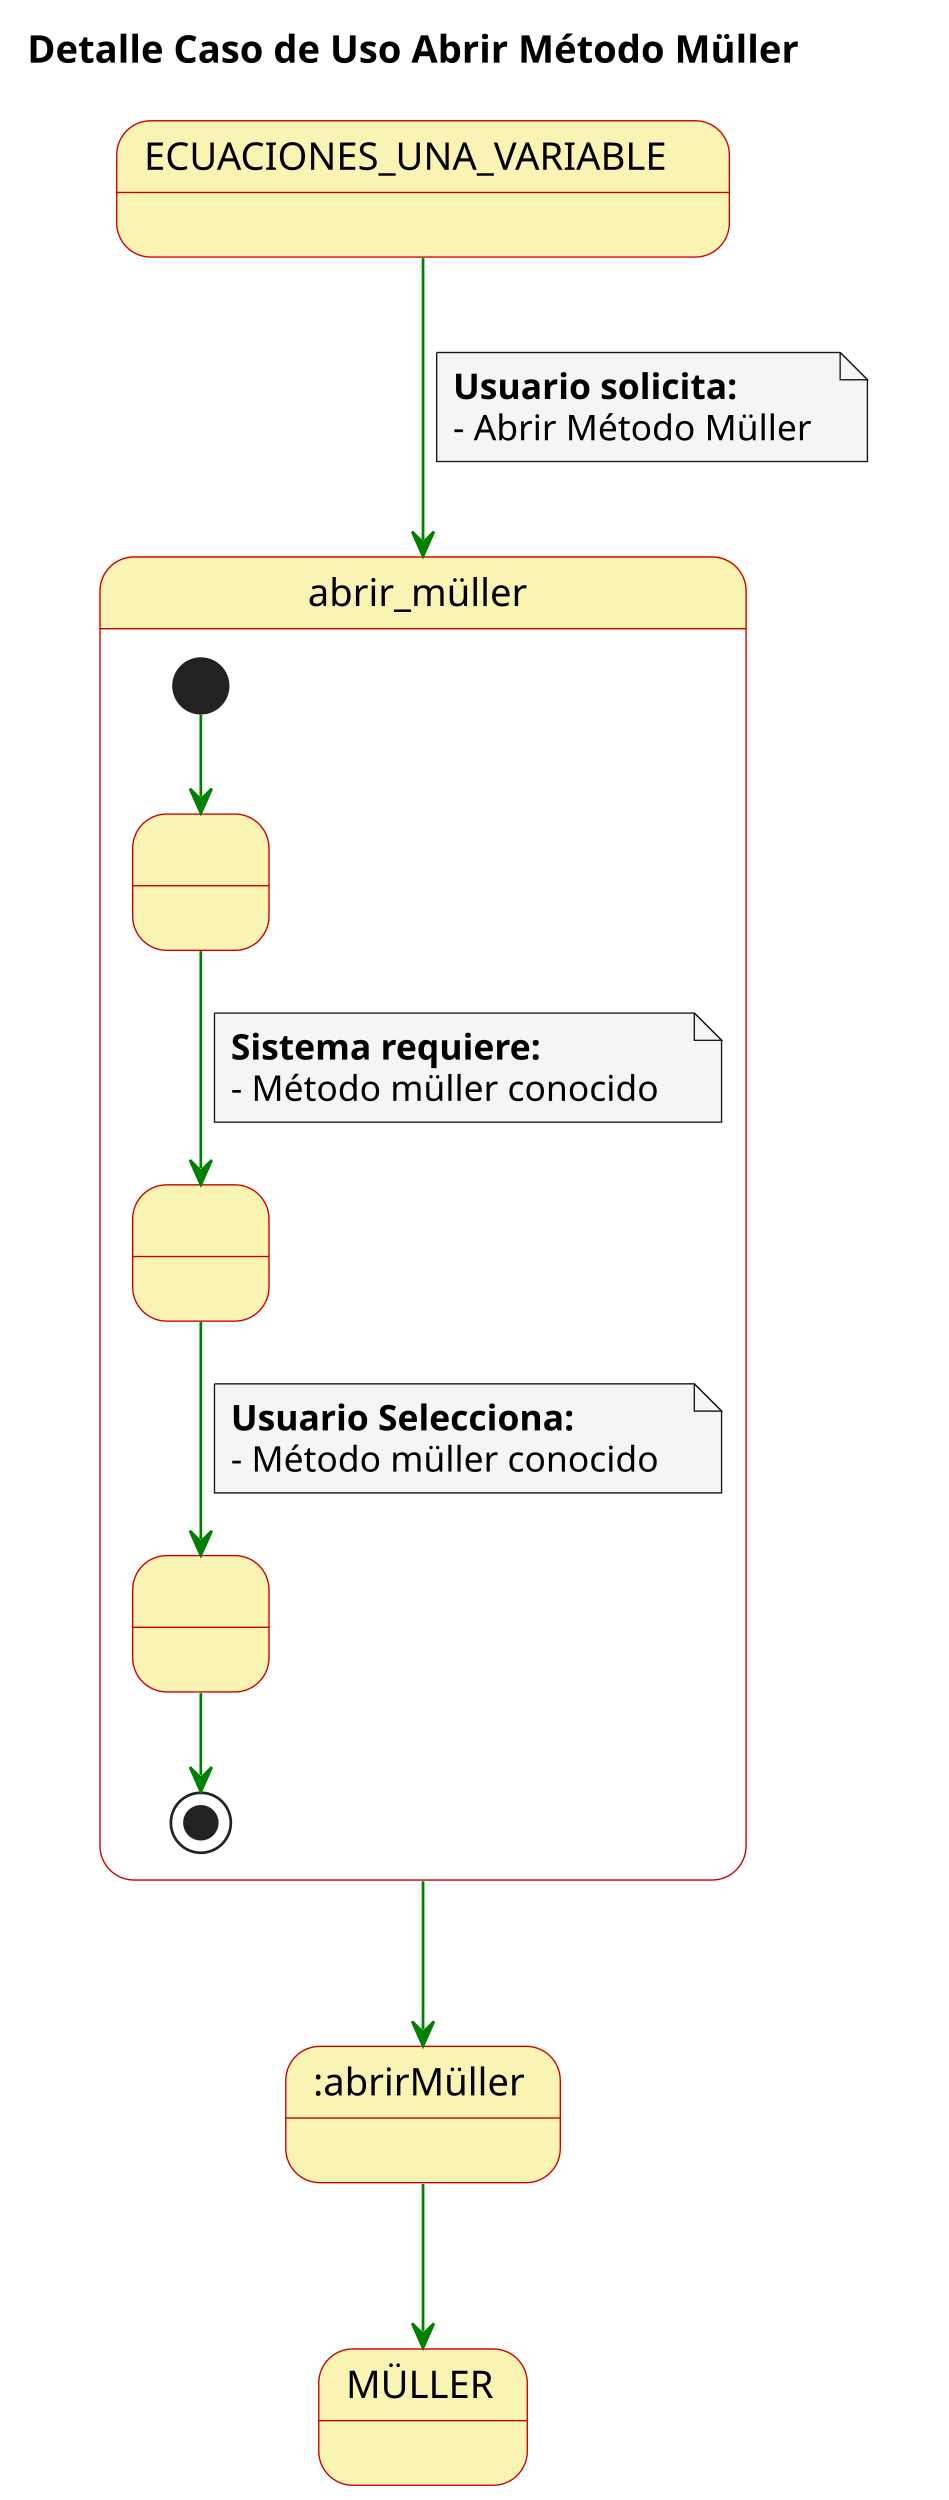
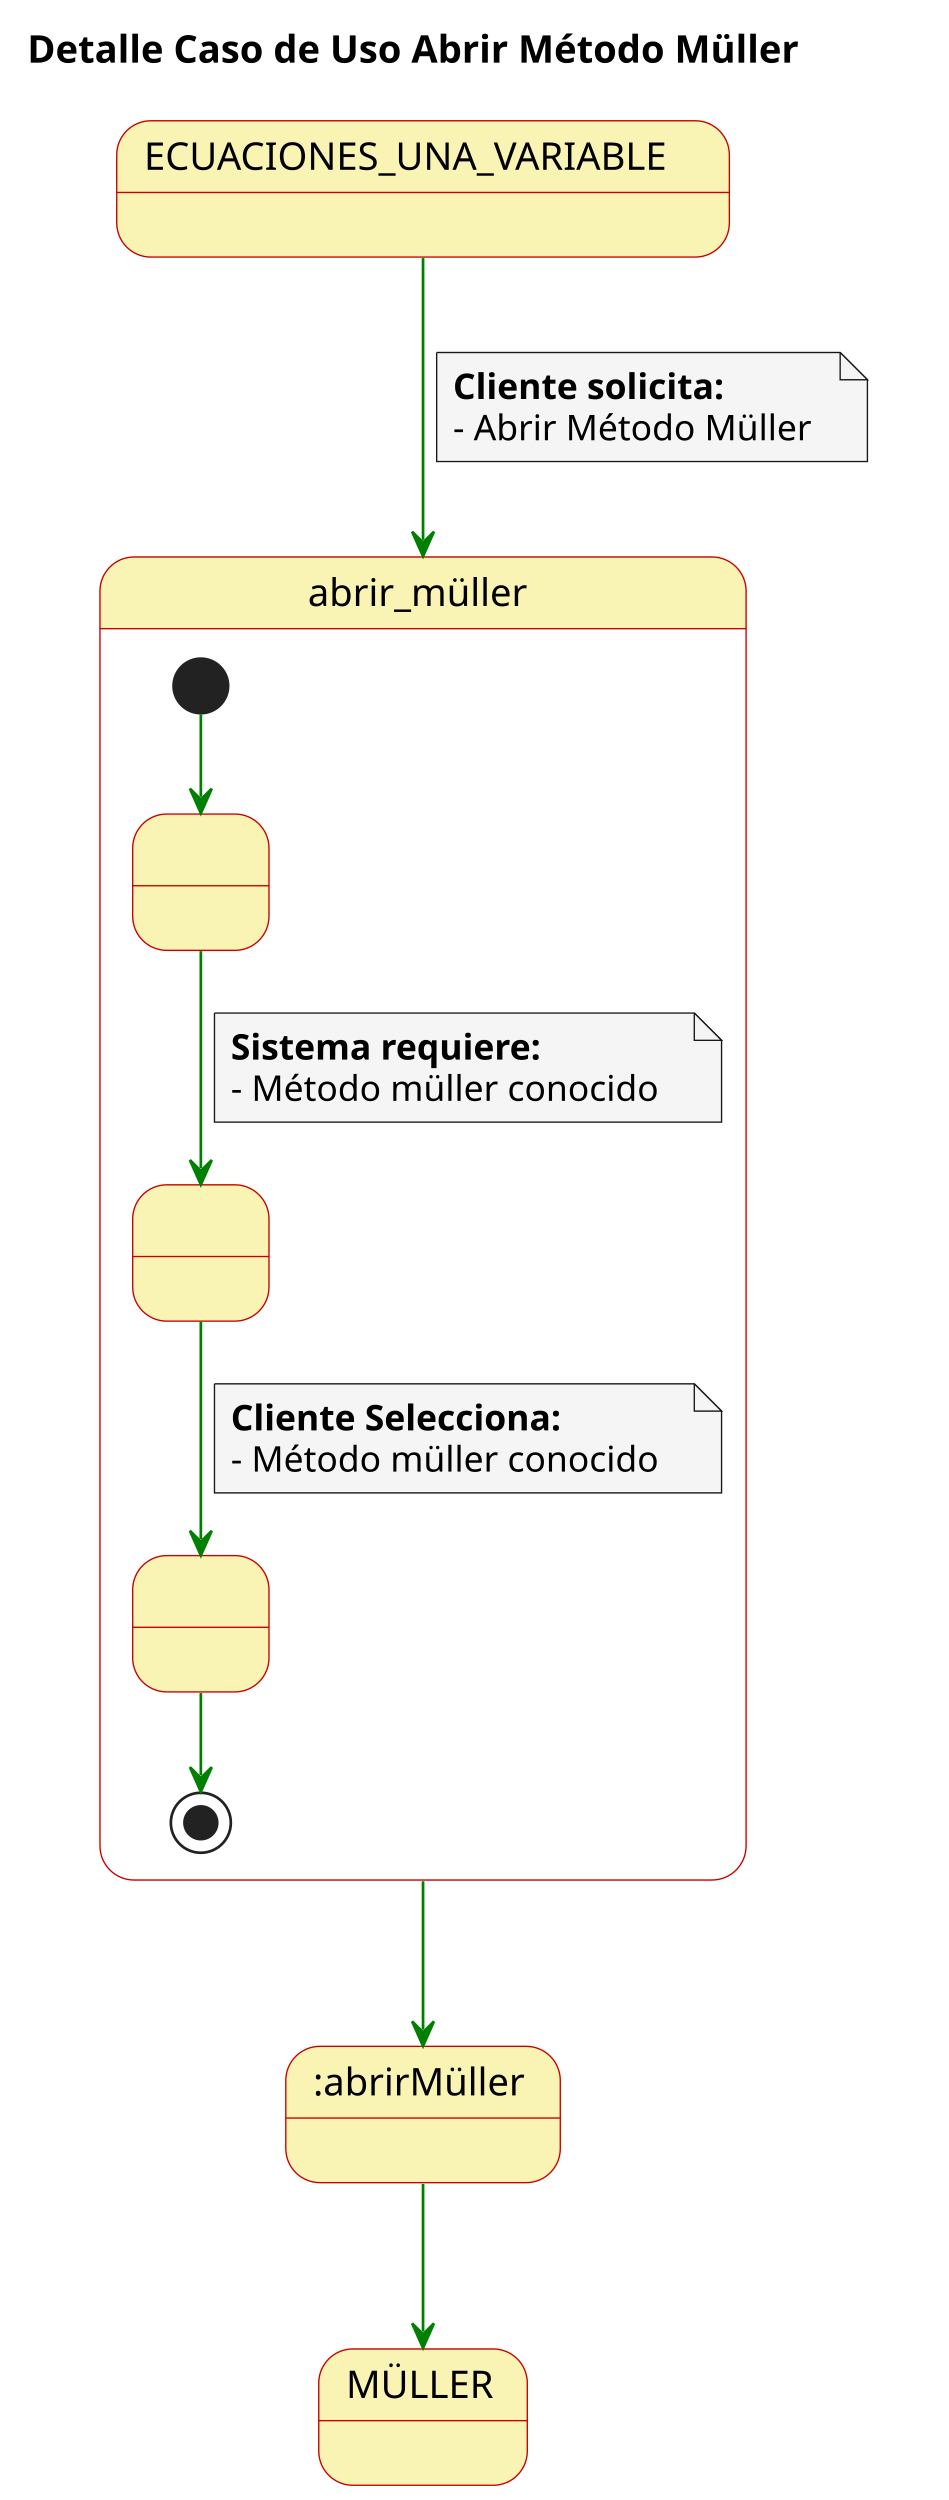
<svg xmlns="http://www.w3.org/2000/svg" contentStyleType="text/css" data-diagram-type="STATE" height="917px" preserveAspectRatio="none" style="width:348px;height:917px;background:#FFFFFF;" version="1.1" viewBox="0 0 348 917" width="348px" zoomAndPan="magnify">
  <defs />
  <g>
    <g class="title" data-source-line="12">
      <text fill="#000000" font-family="sans-serif" font-size="14" font-weight="bold" lengthAdjust="spacing" textLength="320.838" x="10" y="22.995">Detalle Caso de Uso Abrir Método Müller</text>
    </g>
-     <path d="M49.169,204.297 L261.169,204.297 A12.5,12.5 0 0 1 273.669,216.797 L273.669,230.594 L36.669,230.594 L36.669,216.797 A12.5,12.5 0 0 1 49.169,204.297" fill="#FAF4B4" style="stroke:#FAF4B4;stroke-width:1;" />
+     <path d="M49.169,204.297 L261.169,204.297 A12.5,12.5 0 0 1 273.669,216.797 L273.669,230.594 L36.669,230.594 L36.669,216.797 A12.5,12.5 0 0 1 49.169,204.297" fill="#FAF4B4" />
    <rect fill="none" height="485.297" rx="12.5" ry="12.5" style="stroke:#C90000;stroke-width:0.5;" width="237" x="36.669" y="204.297" />
    <line style="stroke:#C90000;stroke-width:0.5;" x1="36.669" x2="273.669" y1="230.594" y2="230.594" />
    <text fill="#000000" font-family="sans-serif" font-size="14" lengthAdjust="spacing" textLength="84.526" x="112.906" y="222.292">abrir_müller</text>
-     <g id="abrir_müller.1">
+     <g id="abrir_m.ller.1">
      <rect fill="#FAF4B4" height="50" rx="12.5" ry="12.5" style="stroke:#C90000;stroke-width:0.5;" width="50" x="48.669" y="298.594" />
      <line style="stroke:#C90000;stroke-width:0.5;" x1="48.669" x2="98.669" y1="324.891" y2="324.891" />
      <text fill="#000000" font-family="sans-serif" font-size="14" lengthAdjust="spacing" textLength="4.45" x="71.444" y="316.589"> </text>
    </g>
-     <g id="abrir_müller.2">
+     <g id="abrir_m.ller.2">
      <rect fill="#FAF4B4" height="50" rx="12.5" ry="12.5" style="stroke:#C90000;stroke-width:0.5;" width="50" x="48.669" y="434.594" />
      <line style="stroke:#C90000;stroke-width:0.5;" x1="48.669" x2="98.669" y1="460.891" y2="460.891" />
      <text fill="#000000" font-family="sans-serif" font-size="14" lengthAdjust="spacing" textLength="4.45" x="71.444" y="452.589"> </text>
    </g>
-     <g id="abrir_müller.3">
+     <g id="abrir_m.ller.3">
      <rect fill="#FAF4B4" height="50" rx="12.5" ry="12.5" style="stroke:#C90000;stroke-width:0.5;" width="50" x="48.669" y="570.594" />
      <line style="stroke:#C90000;stroke-width:0.5;" x1="48.669" x2="98.669" y1="596.891" y2="596.891" />
      <text fill="#000000" font-family="sans-serif" font-size="14" lengthAdjust="spacing" textLength="4.45" x="71.444" y="588.589"> </text>
    </g>
    <ellipse cx="73.669" cy="251.594" fill="#222222" rx="10" ry="10" style="stroke:#222222;stroke-width:1;" />
    <ellipse cx="73.669" cy="668.594" fill="none" rx="11" ry="11" style="stroke:#222222;stroke-width:1;" />
    <ellipse cx="73.669" cy="668.594" fill="#222222" rx="6" ry="6" style="stroke:#222222;stroke-width:1;" />
-     <g class="link" data-entity-1="*start*abrir_müller" data-entity-2="1" data-source-line="26" data-uid="lnk5" id="link_*start*abrir_müller_1">
+     <g class="link" data-entity-1=".start.abrir_m.ller" data-entity-2="1" data-source-line="26" data-uid="lnk5" id="link_.start.abrir_m.ller_1">
      <path d="M73.669,262.034 C73.669,271.294 73.669,279.784 73.669,292.274" fill="none" id="*start*abrir_müller-to-1" style="stroke:#008000;stroke-width:1;" />
      <polygon fill="#008000" points="73.669,298.274,77.669,289.274,73.669,293.274,69.669,289.274,73.669,298.274" style="stroke:#008000;stroke-width:1;" />
    </g>
    <g class="link" data-entity-1="1" data-entity-2="2" data-source-line="27" data-uid="lnk6" id="link_1_2">
      <path d="M73.669,348.864 C73.669,373.144 73.669,404.284 73.669,428.504" fill="none" id="1-to-2" style="stroke:#008000;stroke-width:1;" />
      <polygon fill="#008000" points="73.669,434.504,77.669,425.504,73.669,429.504,69.669,425.504,73.669,434.504" style="stroke:#008000;stroke-width:1;" />
      <path d="M78.669,371.594 L78.669,411.594 L264.669,411.594 L264.669,381.594 L254.669,371.594 L78.669,371.594" fill="#F5F5F5" style="stroke:#181818;stroke-width:0.5;" />
      <path d="M254.669,371.594 L254.669,381.594 L264.669,381.594 L254.669,371.594" fill="#F5F5F5" style="stroke:#181818;stroke-width:0.5;" />
      <text fill="#000000" font-family="sans-serif" font-size="13" font-weight="bold" lengthAdjust="spacing" textLength="130.92" x="84.669" y="388.661">Sistema requiere:</text>
      <text fill="#000000" font-family="sans-serif" font-size="13" lengthAdjust="spacing" textLength="165.287" x="84.669" y="403.793">- Método müller conocido</text>
    </g>
    <g class="link" data-entity-1="2" data-entity-2="3" data-source-line="32" data-uid="lnk7" id="link_2_3">
      <path d="M73.669,484.864 C73.669,509.144 73.669,540.284 73.669,564.504" fill="none" id="2-to-3" style="stroke:#008000;stroke-width:1;" />
      <polygon fill="#008000" points="73.669,570.504,77.669,561.504,73.669,565.504,69.669,561.504,73.669,570.504" style="stroke:#008000;stroke-width:1;" />
      <path d="M78.669,507.594 L78.669,547.594 L264.669,547.594 L264.669,517.594 L254.669,507.594 L78.669,507.594" fill="#F5F5F5" style="stroke:#181818;stroke-width:0.5;" />
      <path d="M254.669,507.594 L254.669,517.594 L264.669,517.594 L254.669,507.594" fill="#F5F5F5" style="stroke:#181818;stroke-width:0.5;" />
-       <text fill="#000000" font-family="sans-serif" font-size="13" font-weight="bold" lengthAdjust="spacing" textLength="144.124" x="84.669" y="524.661">Usuario Selecciona:</text>
+       <text fill="#000000" font-family="sans-serif" font-size="13" font-weight="bold" lengthAdjust="spacing" textLength="139.56" x="84.669" y="524.661">Cliente Selecciona:</text>
      <text fill="#000000" font-family="sans-serif" font-size="13" lengthAdjust="spacing" textLength="165.287" x="84.669" y="539.793">- Método müller conocido</text>
    </g>
-     <g class="link" data-entity-1="3" data-entity-2="*end*abrir_müller" data-source-line="38" data-uid="lnk9" id="link_3_*end*abrir_müller">
+     <g class="link" data-entity-1="3" data-entity-2=".end.abrir_m.ller" data-source-line="38" data-uid="lnk9" id="link_3_.end.abrir_m.ller">
      <path d="M73.669,621.024 C73.669,633.384 73.669,641.724 73.669,651.194" fill="none" id="3-to-*end*abrir_müller" style="stroke:#008000;stroke-width:1;" />
      <polygon fill="#008000" points="73.669,657.194,77.669,648.194,73.669,652.194,69.669,648.194,73.669,657.194" style="stroke:#008000;stroke-width:1;" />
    </g>
    <g id="ECUACIONES_UNA_VARIABLE">
      <rect fill="#FAF4B4" height="50" rx="12.5" ry="12.5" style="stroke:#C90000;stroke-width:0.5;" width="224.709" x="42.819" y="44.297" />
      <line style="stroke:#C90000;stroke-width:0.5;" x1="42.819" x2="267.528" y1="70.594" y2="70.594" />
      <text fill="#000000" font-family="sans-serif" font-size="14" lengthAdjust="spacing" textLength="204.709" x="52.819" y="62.292">ECUACIONES_UNA_VARIABLE</text>
    </g>
-     <g id=":abrirMüller">
+     <g id=".abrirM.ller">
      <rect fill="#FAF4B4" height="50" rx="12.5" ry="12.5" style="stroke:#C90000;stroke-width:0.5;" width="100.685" x="104.829" y="750.597" />
      <line style="stroke:#C90000;stroke-width:0.5;" x1="104.829" x2="205.513" y1="776.894" y2="776.894" />
      <text fill="#000000" font-family="sans-serif" font-size="14" lengthAdjust="spacing" textLength="80.685" x="114.829" y="768.592">:abrirMüller</text>
    </g>
-     <g id="MÜLLER">
+     <g id="M.LLER">
      <rect fill="#FAF4B4" height="50" rx="12.5" ry="12.5" style="stroke:#C90000;stroke-width:0.5;" width="76.499" x="116.919" y="861.597" />
      <line style="stroke:#C90000;stroke-width:0.5;" x1="116.919" x2="193.418" y1="887.894" y2="887.894" />
      <text fill="#000000" font-family="sans-serif" font-size="14" lengthAdjust="spacing" textLength="56.499" x="126.919" y="879.592">MÜLLER</text>
    </g>
-     <g class="link" data-entity-1="ECUACIONES_UNA_VARIABLE" data-entity-2="abrir_müller" data-source-line="15" data-uid="lnk3" id="link_ECUACIONES_UNA_VARIABLE_abrir_müller">
+     <g class="link" data-entity-1="ECUACIONES_UNA_VARIABLE" data-entity-2="abrir_m.ller" data-source-line="15" data-uid="lnk3" id="link_ECUACIONES_UNA_VARIABLE_abrir_m.ller">
      <path d="M155.169,94.657 C155.169,119.047 155.169,153.297 155.169,198.017" fill="none" id="ECUACIONES_UNA_VARIABLE-to-abrir_müller" style="stroke:#008000;stroke-width:1;" />
      <polygon fill="#008000" points="155.169,204.017,159.169,195.017,155.169,199.017,151.169,195.017,155.169,204.017" style="stroke:#008000;stroke-width:1;" />
      <path d="M160.169,129.297 L160.169,169.297 L318.169,169.297 L318.169,139.297 L308.169,129.297 L160.169,129.297" fill="#F5F5F5" style="stroke:#181818;stroke-width:0.5;" />
      <path d="M308.169,129.297 L308.169,139.297 L318.169,139.297 L308.169,129.297" fill="#F5F5F5" style="stroke:#181818;stroke-width:0.5;" />
-       <text fill="#000000" font-family="sans-serif" font-size="13" font-weight="bold" lengthAdjust="spacing" textLength="118.574" x="166.169" y="146.364">Usuario solicita:</text>
+       <text fill="#000000" font-family="sans-serif" font-size="13" font-weight="bold" lengthAdjust="spacing" textLength="114.01" x="166.169" y="146.364">Cliente solicita:</text>
      <text fill="#000000" font-family="sans-serif" font-size="13" lengthAdjust="spacing" textLength="137.027" x="166.169" y="161.497">- Abrir Método Müller</text>
    </g>
-     <g class="link" data-entity-1="abrir_müller" data-entity-2=":abrirMüller" data-source-line="41" data-uid="lnk11" id="link_abrir_müller_:abrirMüller">
+     <g class="link" data-entity-1="abrir_m.ller" data-entity-2=".abrirM.ller" data-source-line="41" data-uid="lnk11" id="link_abrir_m.ller_.abrirM.ller">
      <path d="M155.169,690.057 C155.169,714.217 155.169,729.347 155.169,744.447" fill="none" id="abrir_müller-to-:abrirMüller" style="stroke:#008000;stroke-width:1;" />
      <polygon fill="#008000" points="155.169,750.447,159.169,741.447,155.169,745.447,151.169,741.447,155.169,750.447" style="stroke:#008000;stroke-width:1;" />
    </g>
-     <g class="link" data-entity-1=":abrirMüller" data-entity-2="MÜLLER" data-source-line="43" data-uid="lnk13" id="link_:abrirMüller_MÜLLER">
+     <g class="link" data-entity-1=".abrirM.ller" data-entity-2="M.LLER" data-source-line="43" data-uid="lnk13" id="link_.abrirM.ller_M.LLER">
      <path d="M155.169,801.057 C155.169,819.007 155.169,837.287 155.169,855.217" fill="none" id=":abrirMüller-to-MÜLLER" style="stroke:#008000;stroke-width:1;" />
      <polygon fill="#008000" points="155.169,861.217,159.169,852.217,155.169,856.217,151.169,852.217,155.169,861.217" style="stroke:#008000;stroke-width:1;" />
    </g>
  </g>
</svg>
